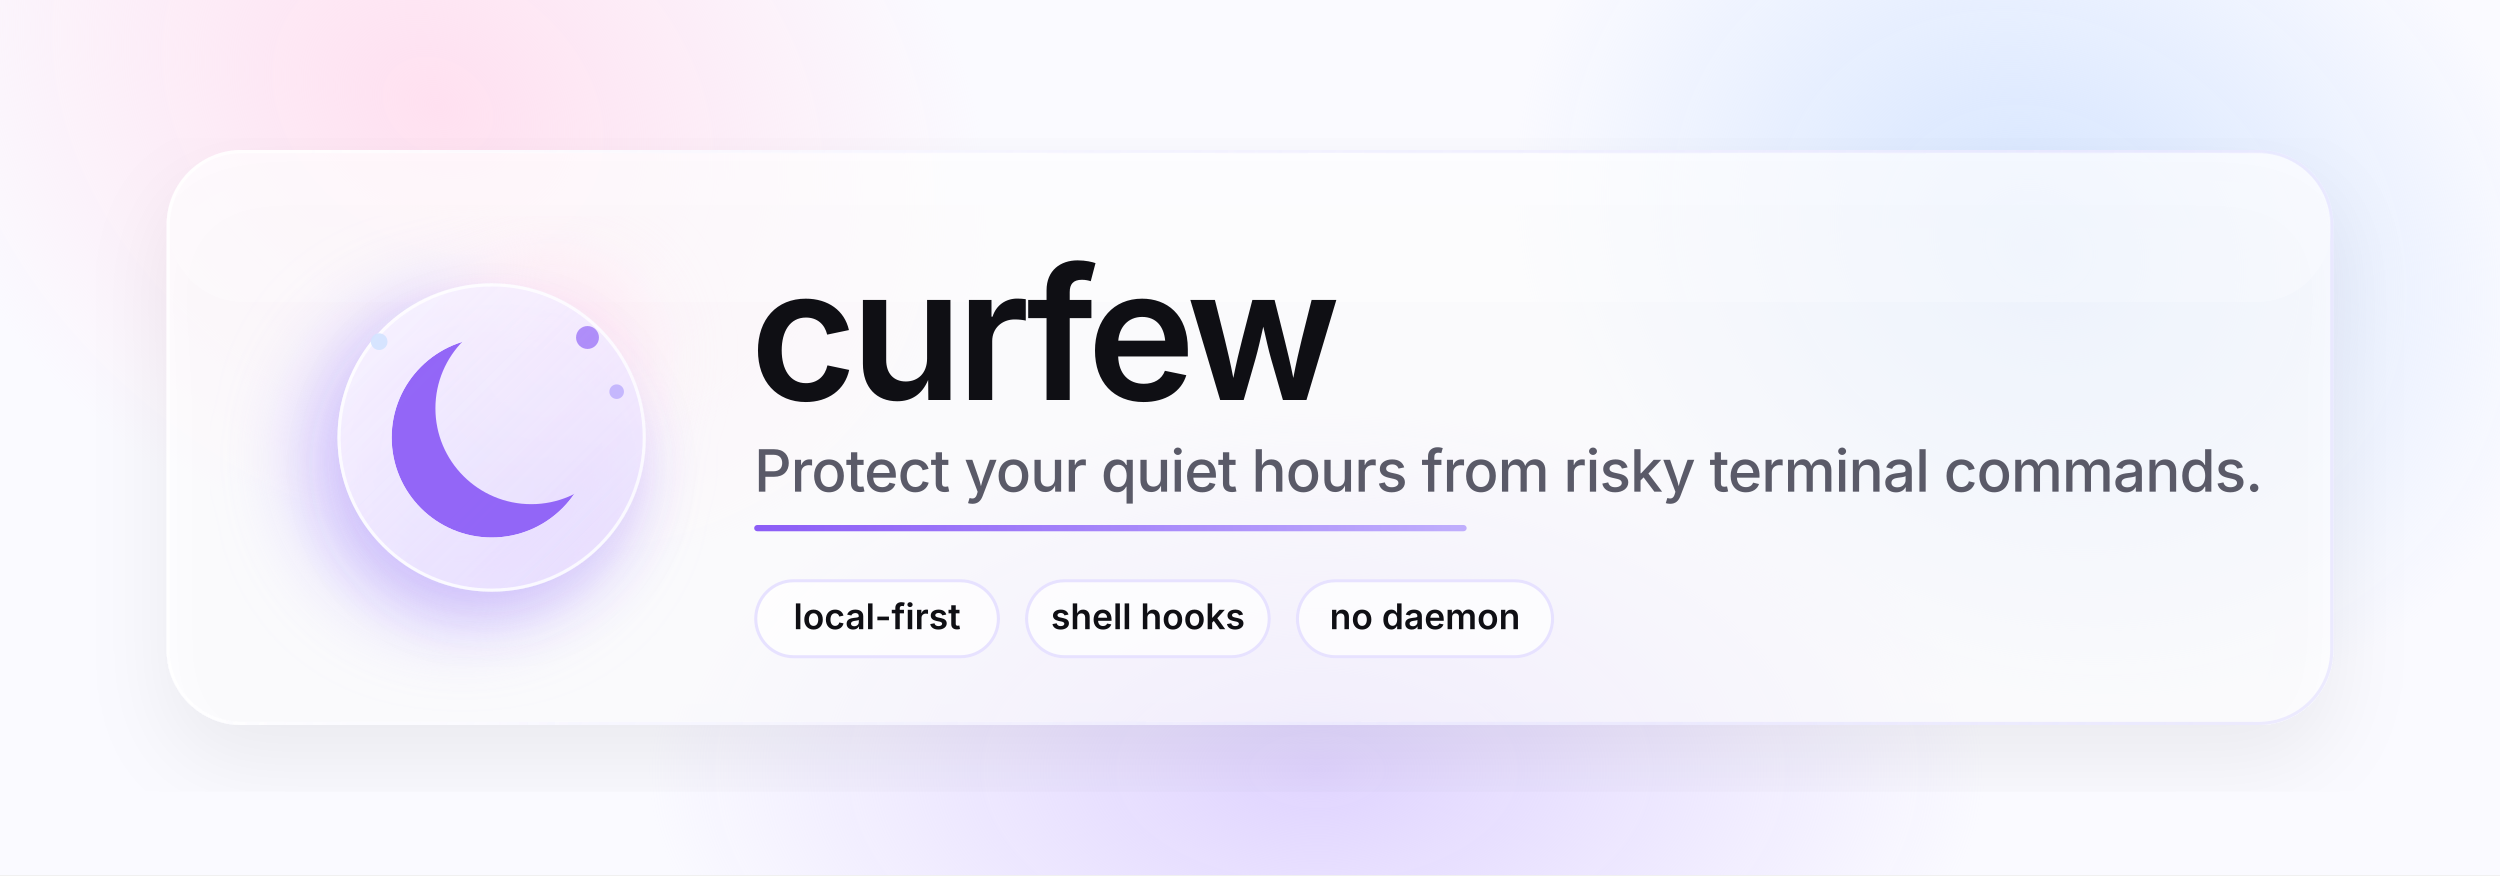
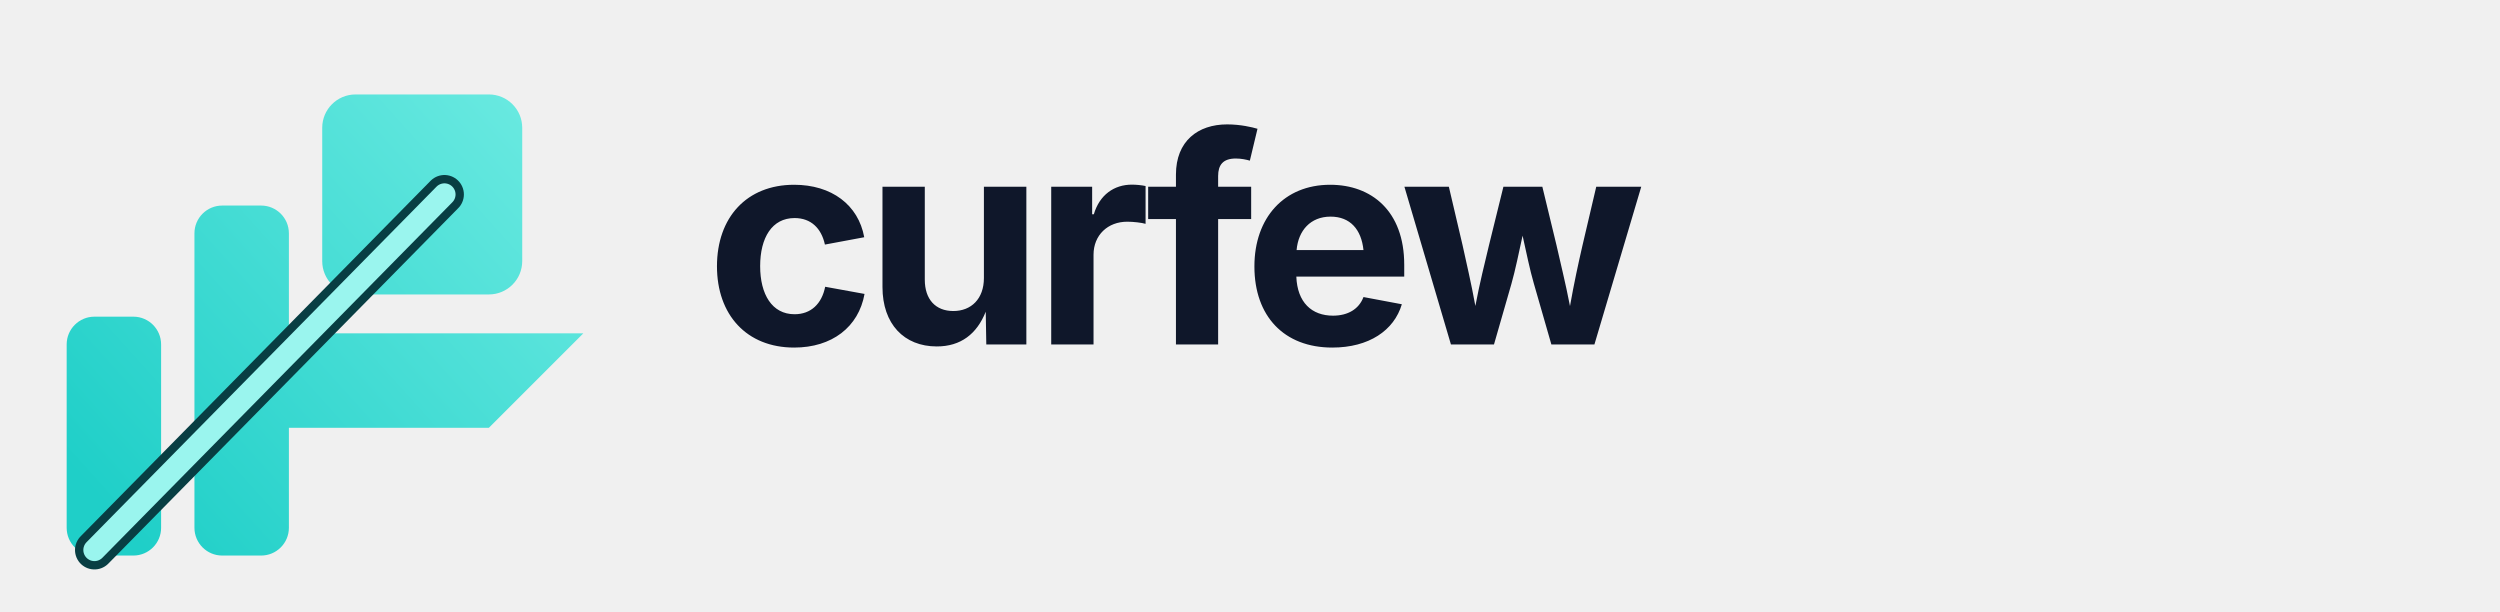
- <svg xmlns="http://www.w3.org/2000/svg" width="1200" height="420" viewBox="0 0 1200 420" fill="none">
+ <svg xmlns="http://www.w3.org/2000/svg" width="900" height="220" viewBox="0 0 900 220" fill="none">
  <defs>
-     <radialGradient id="bgA" cx="0" cy="0" r="1" gradientUnits="userSpaceOnUse" gradientTransform="translate(210 52) rotate(32) scale(280 220)">
-       <stop stop-color="#FFE0F0" />
-       <stop offset="1" stop-color="#FFE0F0" stop-opacity="0" />
-     </radialGradient>
-     <radialGradient id="bgB" cx="0" cy="0" r="1" gradientUnits="userSpaceOnUse" gradientTransform="translate(980 118) rotate(26) scale(260 220)">
-       <stop stop-color="#D4E4FF" />
-       <stop offset="1" stop-color="#D4E4FF" stop-opacity="0" />
-     </radialGradient>
-     <radialGradient id="bgC" cx="0" cy="0" r="1" gradientUnits="userSpaceOnUse" gradientTransform="translate(632 370) rotate(180) scale(320 180)">
-       <stop stop-color="#E0D4FF" />
-       <stop offset="1" stop-color="#E0D4FF" stop-opacity="0" />
-     </radialGradient>
-     <linearGradient id="cardStroke" x1="144" y1="80" x2="1056" y2="340" gradientUnits="userSpaceOnUse">
-       <stop stop-color="white" stop-opacity="0.78" />
-       <stop offset="1" stop-color="#DAD7FF" stop-opacity="0.48" />
+     <linearGradient id="curfewMarkLight" x1="30" y1="180" x2="190" y2="36" gradientUnits="userSpaceOnUse">
+       <stop stop-color="#1FCFC8" />
+       <stop offset="1" stop-color="#6BEAE1" />
    </linearGradient>
-     <linearGradient id="orbFill" x1="160" y1="120" x2="330" y2="290" gradientUnits="userSpaceOnUse">
-       <stop stop-color="#FBF7FF" stop-opacity="0.96" />
-       <stop offset="1" stop-color="#E8DDFF" stop-opacity="0.75" />
-     </linearGradient>
-     <linearGradient id="accentLine" x1="360" y1="244" x2="732" y2="244" gradientUnits="userSpaceOnUse">
-       <stop stop-color="#8B5CF6" />
-       <stop offset="1" stop-color="#C4B5FD" />
-     </linearGradient>
-     <filter id="shadow" x="46" y="48" width="1108" height="332" filterUnits="userSpaceOnUse" color-interpolation-filters="sRGB">
-       <feDropShadow dx="0" dy="18" stdDeviation="20" flood-color="#0F0F14" flood-opacity="0.10" />
-     </filter>
-     <filter id="softBlur" x="101" y="104" width="260" height="260" filterUnits="userSpaceOnUse" color-interpolation-filters="sRGB">
-       <feGaussianBlur stdDeviation="18" />
-     </filter>
-     <filter id="orbShadow" x="119" y="94" width="226" height="226" filterUnits="userSpaceOnUse" color-interpolation-filters="sRGB">
-       <feDropShadow dx="0" dy="14" stdDeviation="12" flood-color="#8B5CF6" flood-opacity="0.18" />
-     </filter>
-     <mask id="crescentMask">
-       <rect width="1200" height="420" fill="black" />
-       <circle cx="236" cy="210" r="48" fill="white" />
-       <circle cx="255" cy="196" r="46" fill="black" />
-     </mask>
  </defs>
-   <rect width="1200" height="420" fill="#FAFAFF" />
-   <rect width="1200" height="420" fill="url(#bgA)" />
-   <rect width="1200" height="420" fill="url(#bgB)" />
-   <rect width="1200" height="420" fill="url(#bgC)" />
-   <g filter="url(#shadow)">
-     <rect x="80" y="72" width="1040" height="276" rx="36" fill="white" fill-opacity="0.62" />
-     <rect x="80.75" y="72.75" width="1038.5" height="274.5" rx="35.25" stroke="url(#cardStroke)" stroke-width="1.5" />
-     <rect x="81" y="73" width="1038" height="72" rx="36" fill="white" fill-opacity="0.18" />
+   <g transform="translate(24 20)">
+     <rect x="0" y="94" width="34" height="86" rx="10" fill="url(#curfewMarkLight)" />
+     <rect x="46" y="54" width="34" height="126" rx="10" fill="url(#curfewMarkLight)" />
+     <rect x="92" y="14" width="72" height="72" rx="12" fill="url(#curfewMarkLight)" />
+     <path d="M92 100H186L152 134H58L92 100Z" fill="url(#curfewMarkLight)" />
+     <path d="M10 178L136 50" stroke="#083E43" stroke-width="14" stroke-linecap="round" />
+     <path d="M10 178L136 50" stroke="#9AF5EE" stroke-width="8" stroke-linecap="round" />
  </g>
-   <g filter="url(#softBlur)" opacity="0.6">
-     <circle cx="222" cy="220" r="80" fill="#C4B5FD" />
-     <circle cx="266" cy="170" r="46" fill="#FFE0F0" />
-   </g>
-   <g filter="url(#orbShadow)">
-     <circle cx="236" cy="210" r="74" fill="url(#orbFill)" />
-     <circle cx="236" cy="210" r="73.25" stroke="white" stroke-opacity="0.78" stroke-width="1.5" />
-   </g>
-   <circle cx="236" cy="210" r="48" fill="#8B5CF6" fill-opacity="0.92" mask="url(#crescentMask)" />
-   <circle cx="282" cy="162" r="5.5" fill="#8B5CF6" fill-opacity="0.65" />
-   <circle cx="296" cy="188" r="3.5" fill="#C4B5FD" fill-opacity="0.95" />
-   <circle cx="182" cy="164" r="4" fill="#D4E4FF" fill-opacity="0.95" />
-   <text x="360" y="192" fill="#0F0F14" font-size="88" font-weight="600" letter-spacing="-3" font-family="'PP Neue Montreal', Inter, ui-sans-serif, system-ui, -apple-system, BlinkMacSystemFont, 'Segoe UI', sans-serif">curfew</text>
-   <text x="362" y="236" fill="#5A5A68" font-size="28" font-weight="500" letter-spacing="-0.4" font-family="Inter, ui-sans-serif, system-ui, -apple-system, BlinkMacSystemFont, 'Segoe UI', sans-serif">Protect your quiet hours from risky terminal commands.</text>
-   <rect x="362" y="252" width="342" height="3" rx="1.5" fill="url(#accentLine)" />
-   <g>
-     <rect x="362" y="278" width="118" height="38" rx="19" fill="white" fill-opacity="0.72" />
-     <rect x="362.75" y="278.75" width="116.5" height="36.5" rx="18.25" stroke="#E7E2FF" stroke-width="1.5" />
-     <text x="421" y="302" text-anchor="middle" fill="#0F0F14" font-size="17" font-weight="600" font-family="Inter, ui-sans-serif, system-ui, sans-serif">local-first</text>
-   </g>
-   <g>
-     <rect x="492" y="278" width="118" height="38" rx="19" fill="white" fill-opacity="0.72" />
-     <rect x="492.75" y="278.75" width="116.5" height="36.5" rx="18.25" stroke="#E7E2FF" stroke-width="1.5" />
-     <text x="551" y="302" text-anchor="middle" fill="#0F0F14" font-size="17" font-weight="600" font-family="Inter, ui-sans-serif, system-ui, sans-serif">shell hooks</text>
-   </g>
-   <g>
-     <rect x="622" y="278" width="124" height="38" rx="19" fill="white" fill-opacity="0.72" />
-     <rect x="622.75" y="278.75" width="122.5" height="36.5" rx="18.25" stroke="#E7E2FF" stroke-width="1.5" />
-     <text x="684" y="302" text-anchor="middle" fill="#0F0F14" font-size="17" font-weight="600" font-family="Inter, ui-sans-serif, system-ui, sans-serif">no daemon</text>
-   </g>
+   <text x="254" y="124" fill="#0F172A" font-size="104" font-weight="700" letter-spacing="-4" font-family="'PP Neue Montreal', Inter, ui-sans-serif, system-ui, -apple-system, BlinkMacSystemFont, 'Segoe UI', sans-serif">curfew</text>
</svg>
